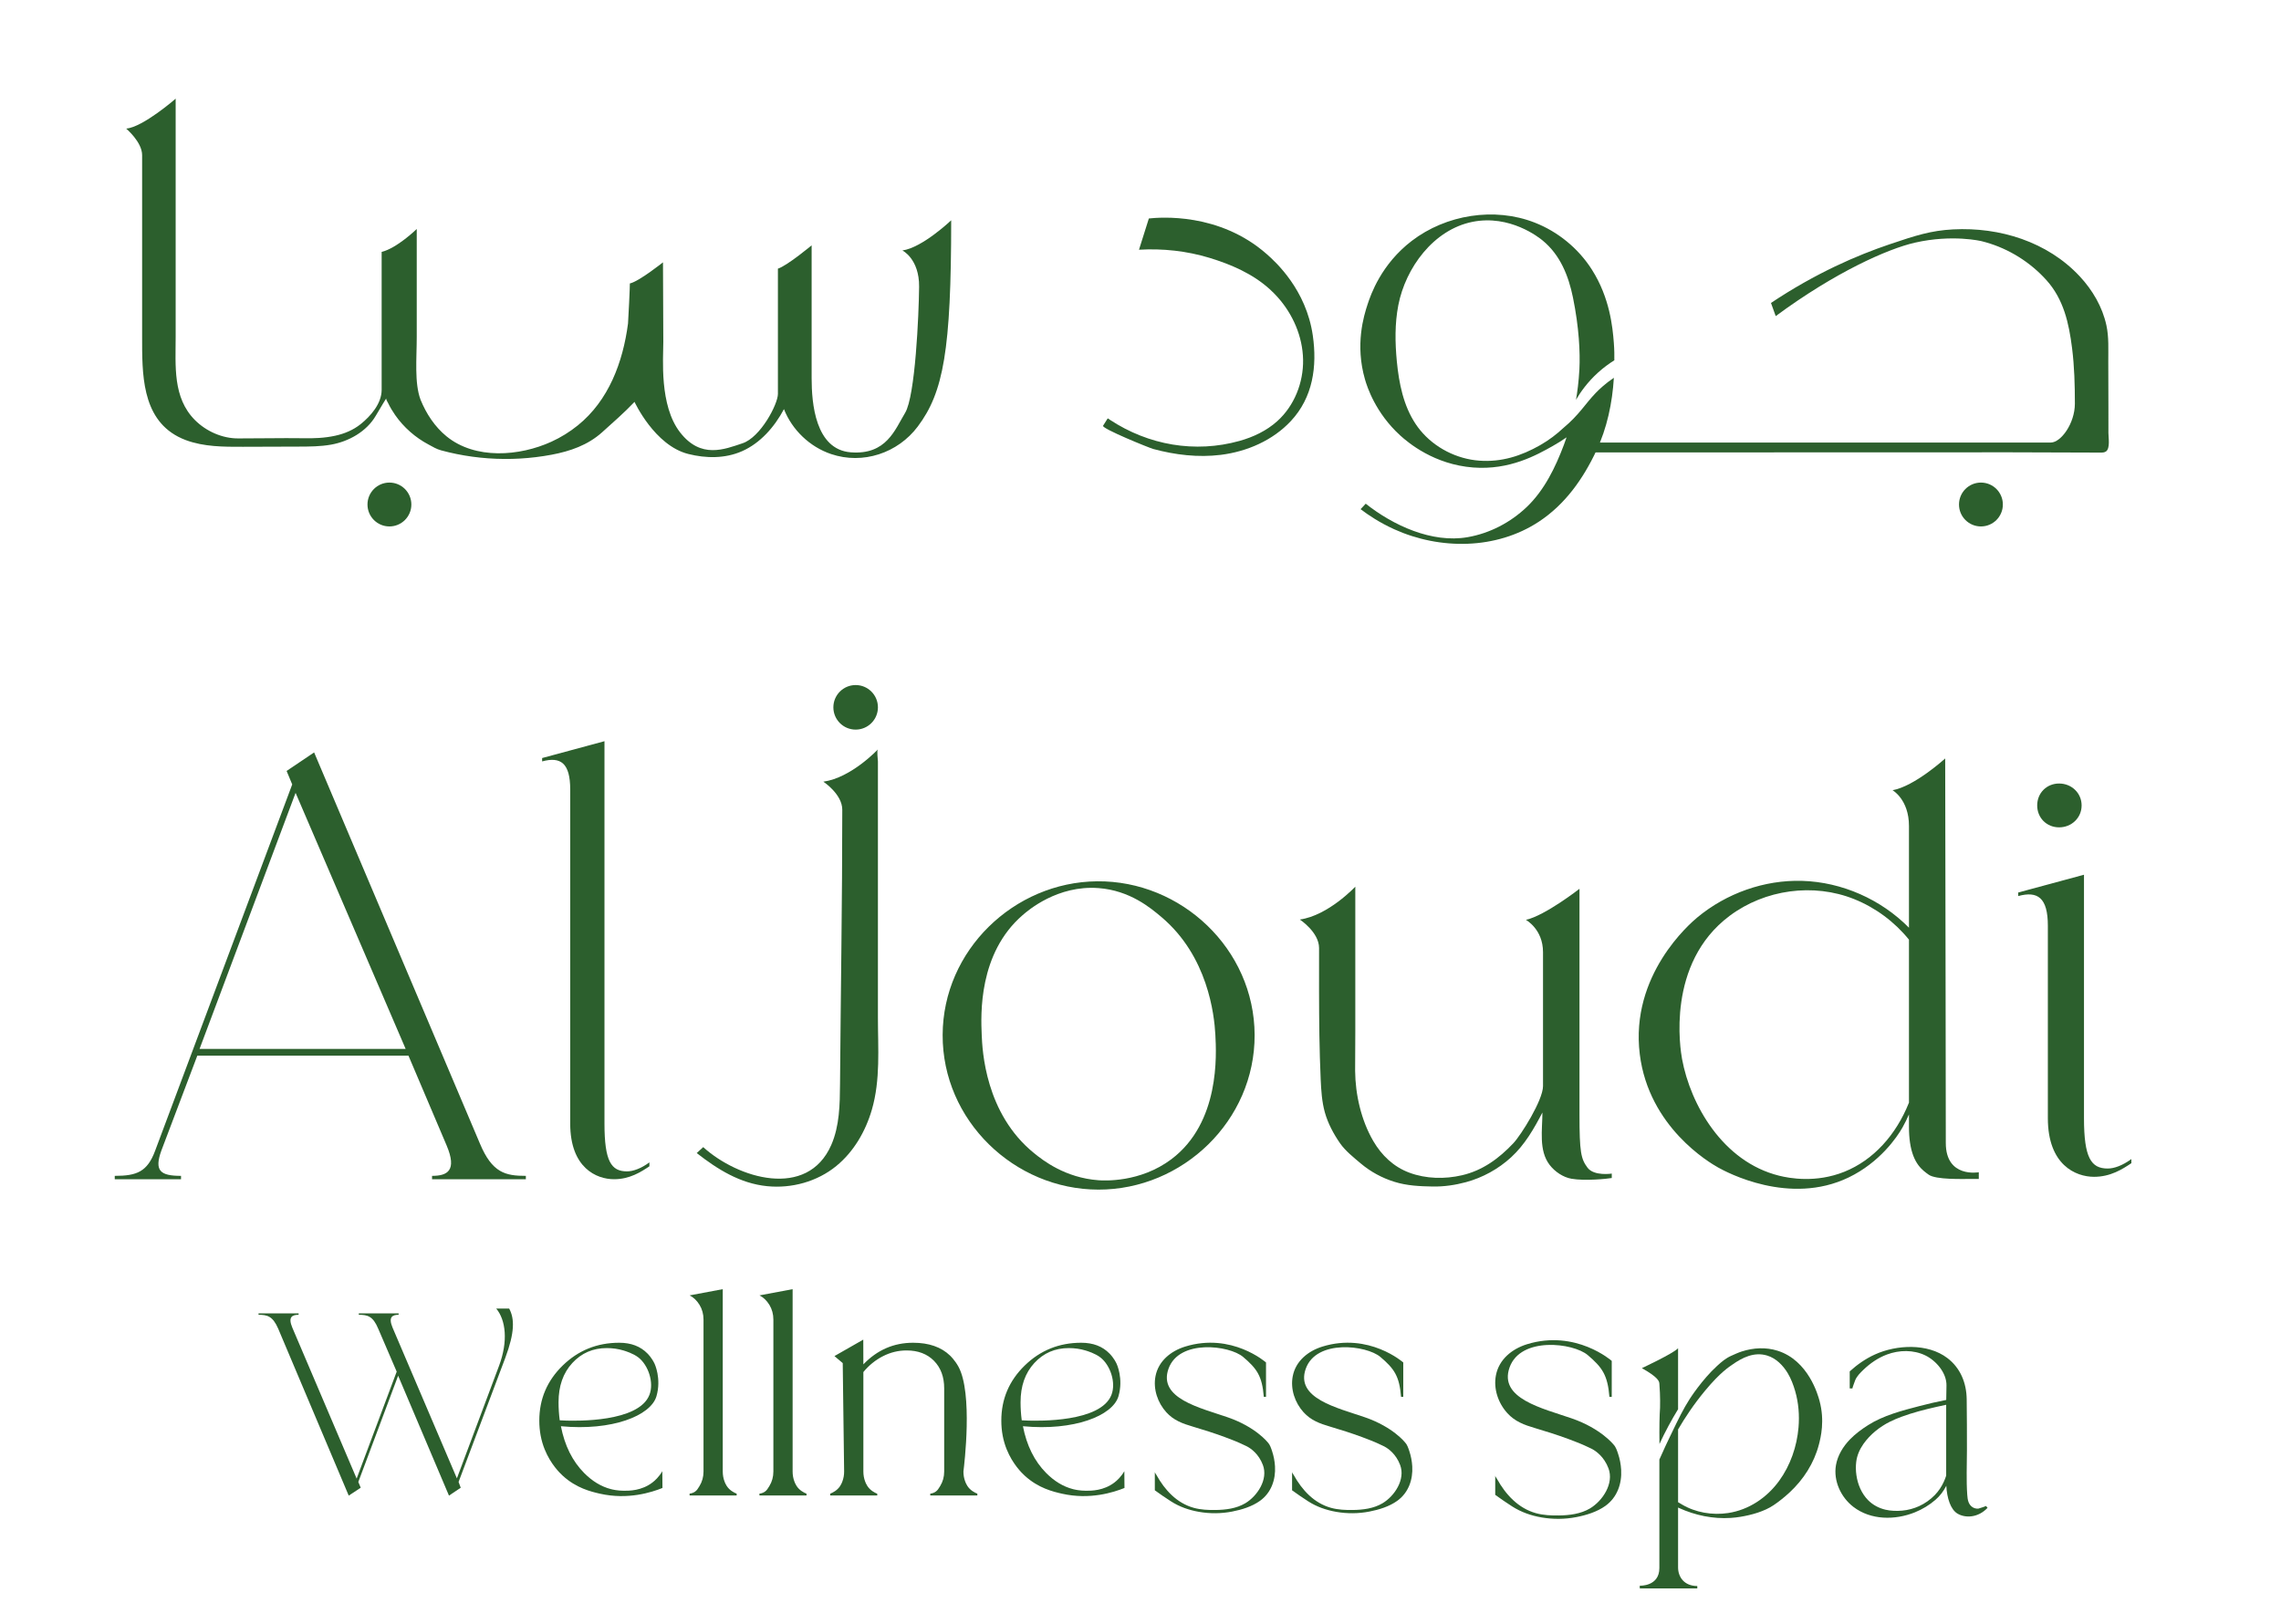
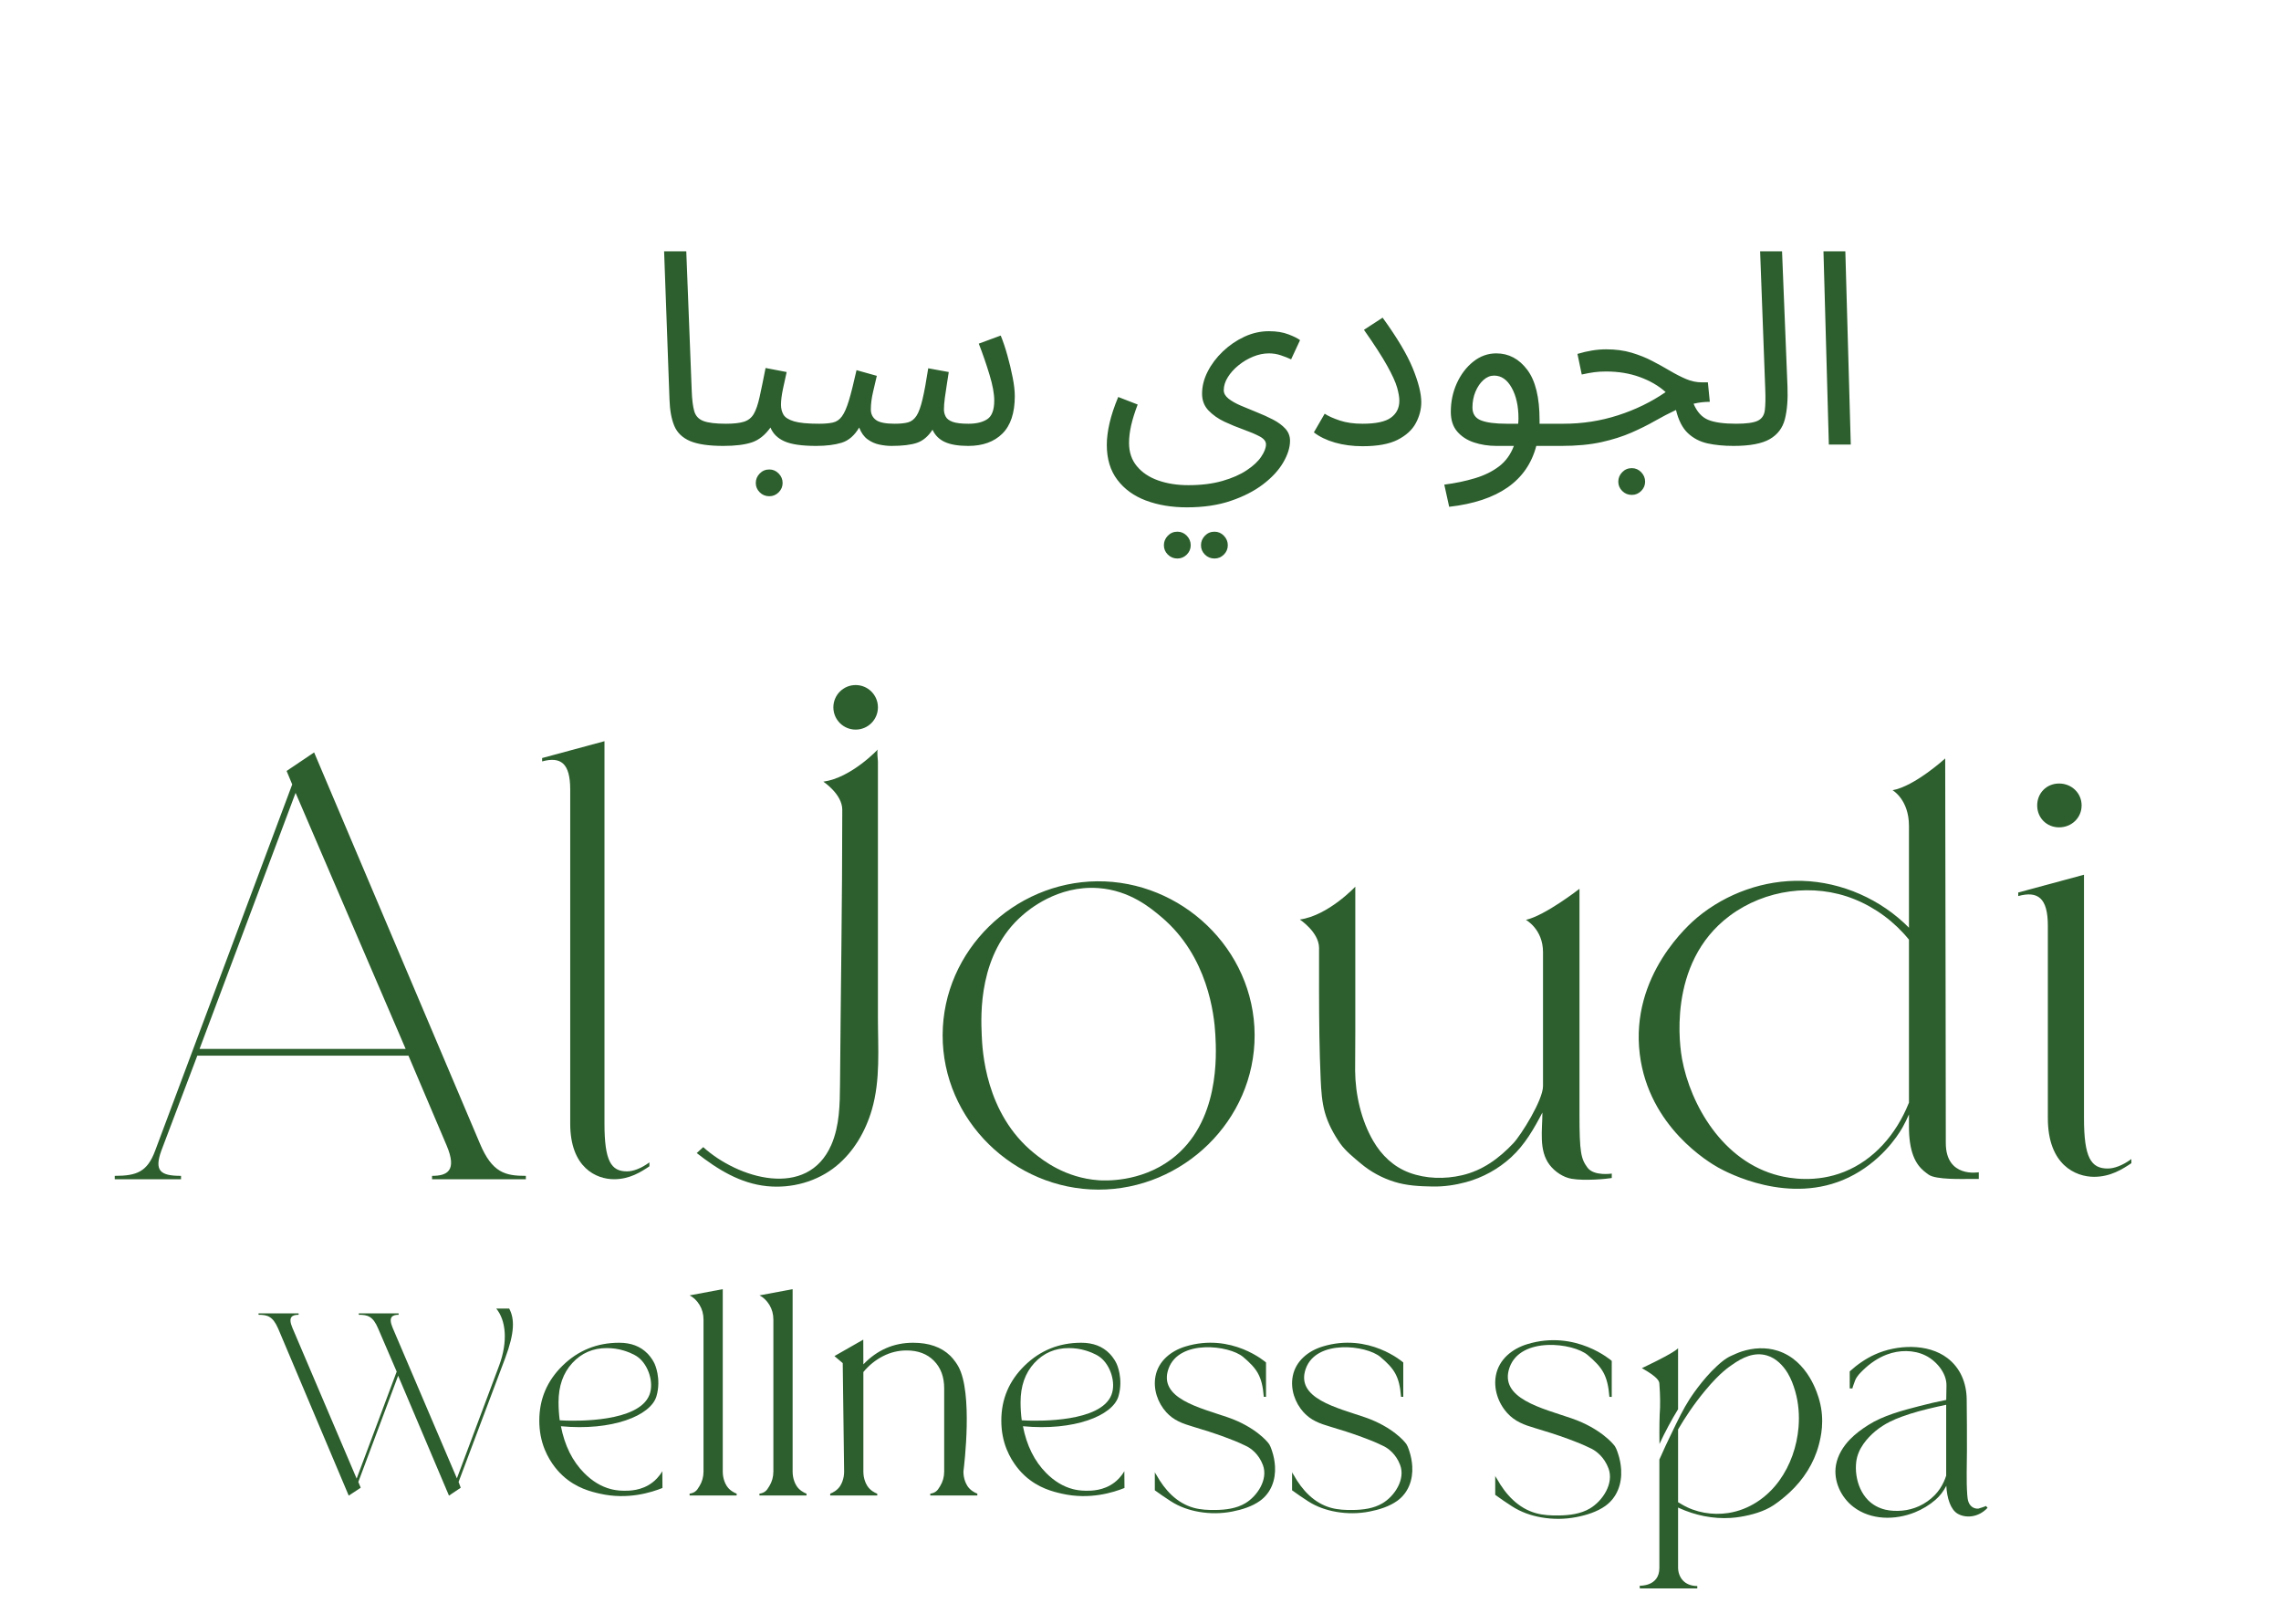
<svg xmlns="http://www.w3.org/2000/svg" version="1.1" width="590" height="420" viewBox="680 330 590 420">
  <defs>
    <clipPath id="clip_1">
      <path transform="matrix(1,0,0,-1,0,1080)" d="M0 0H1920V1080H0Z" />
    </clipPath>
    <clipPath id="clip_5">
      <path transform="matrix(1,0,0,-1,0,1080)" d="M0 1080H1920V0H0Z" />
    </clipPath>
    <clipPath id="clip_6">
      <path transform="matrix(1,0,0,-1,0,1080)" d="M-1.847 .265H1921.85V1079.74H-1.847Z" />
    </clipPath>
    <clipPath id="clip_7">
      <path transform="matrix(1,0,0,-1,0,1080)" d="M-2152.24-1638.62H503.077V224.504H-2152.24Z" />
    </clipPath>
    <clipPath id="clip_8">
      <path transform="matrix(1,0,0,-1,0,1080)" d="M-60-1140H-1980V-60H-60Z" />
    </clipPath>
  </defs>
  <g>
    <g clip-path="url(#clip_1)">
      <g mask="url(#mask_2)">
        <g transform="matrix(7.745226,0,0,3.121812,-31.3889,-235.6177)">
</g>
      </g>
    </g>
    <g clip-path="url(#clip_5)">
      <g opacity=".56" style="mix-blend-mode:multiply">
        <g clip-path="url(#clip_6)">
</g>
      </g>
-       <path transform="matrix(1,0,0,-1,1138.081,408.3648)" d="M0 0C11.62 7.76 22.314 12.343 30.636 15.158 37.433 17.458 41.374 18.728 47.127 19.028 59.173 19.655 71.507 15.837 79.854 6.889 83.175 3.329 85.724-1.013 86.761-5.798 87.426-8.862 87.227-12.01 87.244-15.13 87.265-19.203 87.273-23.277 87.277-27.351 87.279-29.446 87.279-31.541 87.279-33.636 87.279-34.797 87.777-37.595 86.66-38.404 86.247-38.702 85.7-38.711 85.191-38.708 69.446-38.613 53.7-38.626 37.955-38.643 22.533-38.659-26.284-38.662-41.707-38.662H-46.39C-48.66-38.662-44.948-36.109-44.948-36.109H72.363C75.011-36.109 78.604-31.145 78.604-26.039 78.604-21.248 78.476-16.458 77.879-11.7 77.069-5.241 75.701 .96 71.234 5.916 67.059 10.547 61.568 13.987 55.568 15.69 55.209 15.793 54.847 15.889 54.484 15.978 54.484 15.978 46.994 17.82 37.223 15.595 30.277 14.012 16.703 8.031 1.225-3.403 .817-2.269 .408-1.134 0 0" fill="#2c5f2d" />
-       <path transform="matrix(1,0,0,-1,1097.44,427.7247)" d="M0 0C-.399-6.517-1.769-13.012-4.523-18.855-7.945-26.119-12.592-32.744-19.399-37.217-30.432-44.481-44.988-44.531-56.811-39.182-60.552-37.485-63.459-35.55-65.51-33.984-65.068-33.505-64.626-33.034-64.184-32.563-57.123-38.159-47.076-42.835-37.833-41.226-32.092-40.233-26.713-37.413-22.509-33.397-17.963-29.047-15.129-23.175-12.932-17.362-12.686-16.716-12.454-16.064-12.236-15.404-13.302-16.144-14.484-16.898-15.774-17.623-19.964-19.986-26.952-23.922-36.383-23.204-46.438-22.436-53.136-16.854-55.296-14.883-61.661-9.069-63.814-2.356-64.372-.428-66.989 8.605-64.662 16.071-63.713 18.971-62.872 21.537-60.182 29.366-52.273 35.419-43.415 42.19-30.925 44.227-20.493 40.153-14.455 37.797-9.199 33.484-5.712 28.025-1.026 20.69-.324 13.035-.015 9.134 .135 7.244 .144 5.654 .121 4.523-1.177 3.717-2.626 2.679-4.098 1.347-6.816-1.114-8.622-3.68-9.792-5.686-9.459-3.735-9.087-1.041-8.916 2.182-8.688 6.505-9.007 13.073-10.577 20.754-11.729 26.394-13.868 31.766-18.42 35.513-19.355 36.289-26.88 42.277-36.572 40.341-46.67 38.319-53.883 28.424-55.753 18.782-56.681 14.005-56.601 9.09-56.137 4.248-55.586-1.435-54.426-7.242-51.251-11.983-50.889-12.527-50.505-13.041-50.091-13.549-46.351-18.108-40.653-21.008-34.774-21.436-29.091-21.849-23.98-20.225-19.08-17.434-16.68-16.064-14.737-14.534-13.201-13.099H-13.193C-13.193-13.099-13.179-13.085-13.157-13.063-13.147-13.055-13.132-13.042-13.114-13.027-8.904-9.514-7.46-6.79-4.688-3.917-3.704-2.897-2.175-1.468 0 0" fill="#2c5f2d" />
-       <path transform="matrix(1,0,0,-1,977.1622,386.5123)" d="M0 0C-.851-2.695-1.702-5.39-2.553-8.084 3.593-7.725 9.805-8.397 15.7-10.192 21.293-11.896 26.884-14.315 31.266-18.296 31.979-18.944 32.66-19.627 33.303-20.345 37.271-24.774 39.782-30.572 39.892-36.517 40.003-42.462 37.611-48.489 33.182-52.457 30.432-54.921 27.006-56.546 23.45-57.539 11.926-60.757-.103-58.626-10.042-52.095-10.089-52.064-10.64-51.702-10.637-51.697-11.039-52.336-11.441-52.974-11.843-53.612-12.289-54.32 .096-59.345 1.129-59.625 6.795-61.155 12.741-61.872 18.589-61.147 25.4-60.304 32.078-57.396 36.754-52.373 42.451-46.254 43.556-38.252 42.407-30.281 40.695-18.406 32.806-11.253 30.494-9.219 18.196 1.601 2.935 .306 0 0" fill="#2c5f2d" />
-       <path transform="matrix(1,0,0,-1,926.0322,386.9851)" d="M0 0C0 0-7.446-7.092-12.623-7.801-12.623-7.801-8.226-9.952-8.297-17.185-8.368-24.419-9.29-45.48-11.914-49.806-14.538-54.132-16.736-60.727-25.955-60.018-35.174-59.309-36.096-47.253-36.096-40.871V-6.477C-36.096-6.477-42.478-11.796-44.818-12.505V-44.913C-44.818-47.537-49.286-56.118-53.967-57.678-58.647-59.238-64.746-61.791-70.135-54.841-75.525-47.891-74.461-35.694-74.461-31.439-74.461-27.184-74.546-10.874-74.546-10.874-74.546-10.874-80.772-15.838-83.113-16.334-83.057-16.322-83.512-26.105-83.59-26.702-84.903-36.677-88.573-46.609-96.602-53.069-98.679-54.741-100.962-56.158-103.387-57.265-111.672-61.048-123.111-61.947-130.549-55.87-133.583-53.391-135.773-50.029-137.245-46.426-138.876-42.1-138.238-35.78-138.238-30.111V-2.246C-138.238-2.246-143.296-7.186-147.315-8.179V-43.849C-147.315-47.401-150.14-50.637-152.751-52.728-154.671-54.266-156.979-55.219-159.371-55.735-162.102-56.325-164.804-56.428-167.585-56.371-170.516-56.31-173.456-56.369-176.388-56.374-179.037-56.379-181.687-56.39-184.337-56.419-188.484-56.465-192.705-54.586-195.606-51.676-201.399-45.866-200.596-37.618-200.596-30.098V-6.891 17.549 31.111 31.463C-200.596 31.463-208.987 24.135-213.384 23.709-213.384 23.709-209.271 20.258-209.271 16.854V-1.666-30.173C-209.271-39.467-209.448-50.984-200-55.951-199.339-56.298-198.655-56.604-197.955-56.864-193.294-58.596-188.196-58.601-183.224-58.585-178.395-58.569-173.566-58.553-168.737-58.538-165.955-58.528-163.158-58.518-160.419-58.033-155.834-57.222-151.239-54.67-148.836-50.558-147.764-48.725-145.841-45.526-146.133-46.13-146.22-46.311-145.694-47.171-145.619-47.328-145.109-48.389-144.5-49.405-143.826-50.37-141.592-53.571-138.587-56.205-135.137-58.028-133.999-58.629-133.178-59.17-131.918-59.512-130.593-59.872-129.256-60.188-127.911-60.46-125.219-61.005-122.493-61.375-119.754-61.57-114.276-61.96-108.747-61.65-103.349-60.635-98.547-59.732-93.99-58.154-90.296-54.838-87.449-52.269-84.571-49.774-81.925-46.989-81.919-46.982-81.913-46.976-81.907-46.97-81.907-46.97-76.73-58.245-68.008-60.443-63.42-61.6-58.501-61.661-54.108-59.732-49.328-57.632-45.663-53.388-43.256-48.846-41.141-54.24-36.558-58.61-31.068-60.464-22.838-63.243-13.815-60.218-8.652-53.352-1.986-44.488 0-33.59 0 0" fill="#2c5f2d" />
-       <path transform="matrix(1,0,0,-1,1198.057,460.5007)" d="M0 0C0-3.133-2.54-5.673-5.673-5.673-8.806-5.673-11.346-3.133-11.346 0-11.346 3.133-8.806 5.673-5.673 5.673-2.54 5.673 0 3.133 0 0" fill="#2c5f2d" />
-       <path transform="matrix(1,0,0,-1,786.4,460.5007)" d="M0 0C0-3.133-2.54-5.673-5.673-5.673-8.806-5.673-11.346-3.133-11.346 0-11.346 3.133-8.806 5.673-5.673 5.673-2.54 5.673 0 3.133 0 0" fill="#2c5f2d" />
+       <text x="1005" y="445" fill="#2c5f2d" font-family="Noto Sans Arabic, Tahoma, sans-serif" font-size="70" font-weight="300" direction="rtl" unicode-bidi="plaintext" text-anchor="middle">الجودي سبا</text>
      <g opacity=".31">
        <g clip-path="url(#clip_7)">
          <g clip-path="url(#clip_8)">
</g>
        </g>
      </g>
      <path transform="matrix(1,0,0,-1,1095.269,719.5147)" d="M0 0C-2.164-1.558-4.959-2.415-7.553-2.916-10.502-3.488-13.56-3.513-16.522-2.999-19.255-2.527-21.828-1.629-24.155-.138-25.638 .81-27.088 1.813-28.516 2.845V7.816C-28.516 7.595-28.178 7.177-28.069 6.981-25.822 2.928-22.551-.639-17.964-1.905-16.034-2.436-14.049-2.515-12.061-2.49-9.316-2.456-6.4-2.097-3.998-.664-.739 1.283 2.243 5.778 .781 9.688-.355 12.725-2.473 14.166-3.459 14.697-3.501 14.722-3.543 14.743-3.58 14.759-3.726 14.835-3.839 14.889-3.91 14.918-3.919 14.922-3.923 14.922-3.927 14.922-3.948 14.935-3.969 14.943-3.99 14.956-4.086 14.998-4.178 15.044-4.265 15.085-6.003 15.933-7.808 16.635-9.617 17.299-12.453 18.34-15.336 19.263-18.235 20.115-20.976 20.917-23.424 21.807-25.396 23.992-27.756 26.599-29.013 30.288-28.332 33.784-27.535 37.899-24.151 40.61-20.299 41.801-7.657 45.699 1.621 37.494 1.621 37.494V28.174L1.019 28.186C.572 33.788-.819 35.802-4.579 38.989-8.338 42.177-21.945 43.852-24.807 35.802-27.668 27.752-16.293 25.233-8.719 22.617-1.145 20.002 2.126 15.804 2.126 15.804 2.695 15.211 2.995 14.266 3.25 13.506 3.701 12.165 3.973 10.757 4.057 9.345 4.27 5.719 3.02 2.177 0 0" fill="#2c5f2d" />
      <path transform="matrix(1,0,0,-1,1005.919,718.2115)" d="M0 0C-2.065-1.487-4.732-2.304-7.208-2.783-10.023-3.329-12.941-3.353-15.768-2.862-18.375-2.412-20.831-1.555-23.051-.132-24.467 .773-25.85 1.73-27.214 2.715V7.459C-27.214 7.248-26.891 6.849-26.787 6.662-24.642 2.795-21.521-.61-17.143-1.818-15.301-2.324-13.407-2.4-11.51-2.376-8.891-2.344-6.108-2.001-3.815-.634-.706 1.224 2.141 5.514 .745 9.245-.339 12.144-2.36 13.519-3.301 14.025-3.341 14.049-3.381 14.069-3.417 14.085-3.556 14.157-3.664 14.209-3.732 14.237-3.74 14.241-3.744 14.241-3.748 14.241-3.767 14.253-3.787 14.261-3.807 14.273-3.899 14.312-3.987 14.356-4.07 14.396-5.729 15.205-7.451 15.875-9.178 16.509-11.885 17.502-14.635 18.383-17.402 19.196-20.018 19.962-22.354 20.811-24.236 22.896-26.488 25.384-27.688 28.904-27.038 32.241-26.277 36.168-23.047 38.755-19.372 39.891-7.308 43.611 1.547 35.781 1.547 35.781V26.887L.973 26.899C.546 32.245-.781 34.166-4.37 37.208-7.958 40.25-20.942 41.849-23.673 34.166-26.404 26.484-15.548 24.08-8.32 21.584-1.092 19.089 2.029 15.082 2.029 15.082 2.571 14.516 2.858 13.615 3.102 12.889 3.532 11.609 3.791 10.266 3.871 8.918 4.074 5.458 2.882 2.077 0 0" fill="#2c5f2d" />
      <path transform="matrix(1,0,0,-1,1041.42,718.2115)" d="M0 0C-2.065-1.487-4.732-2.304-7.208-2.783-10.023-3.329-12.941-3.353-15.768-2.862-18.375-2.412-20.831-1.555-23.051-.132-24.467 .773-25.85 1.73-27.214 2.715V7.459C-27.214 7.248-26.891 6.849-26.787 6.662-24.642 2.795-21.521-.61-17.143-1.818-15.301-2.324-13.407-2.4-11.51-2.376-8.891-2.344-6.108-2.001-3.815-.634-.706 1.224 2.141 5.514 .745 9.245-.339 12.144-2.36 13.519-3.301 14.025-3.341 14.049-3.381 14.069-3.417 14.085-3.556 14.157-3.664 14.209-3.732 14.237-3.74 14.241-3.744 14.241-3.748 14.241-3.767 14.253-3.787 14.261-3.807 14.273-3.899 14.312-3.987 14.356-4.071 14.396-5.729 15.205-7.451 15.875-9.178 16.509-11.885 17.502-14.635 18.383-17.402 19.196-20.018 19.962-22.354 20.811-24.236 22.896-26.488 25.384-27.688 28.904-27.038 32.241-26.277 36.168-23.047 38.755-19.372 39.891-7.308 43.611 1.547 35.781 1.547 35.781V26.887L.973 26.899C.546 32.245-.781 34.166-4.37 37.208-7.958 40.25-20.942 41.849-23.673 34.166-26.404 26.484-15.548 24.08-8.32 21.584-1.092 19.089 2.029 15.082 2.029 15.082 2.571 14.516 2.858 13.615 3.102 12.889 3.532 11.609 3.791 10.266 3.871 8.918 4.074 5.458 2.882 2.077 0 0" fill="#2c5f2d" />
      <path transform="matrix(1,0,0,-1,1091.342,704.5923)" d="M0 0C-.042 .021-.067 .029-.067 .029L-.063 .033C-.042 .021-.021 .013 0 0" fill="#2c5f2d" />
      <path transform="matrix(1,0,0,-1,1104.685,683.8968)" d="M0 0C0 0 8.217 3.839 9.362 5.147V-10.628C8.541-11.965 7.714-13.396 6.895-14.919 6.024-16.54 5.245-18.112 4.548-19.619 4.496-15.226 4.557-12.285 4.7-10.257 4.7-10.257 4.802-7.329 4.524-4.006 4.479-3.469 4.375-2.457 0 0" fill="#2c5f2d" />
      <path transform="matrix(1,0,0,-1,1145.204,699.2241)" d="M0 0C-.418-4.925-2.097-9.805-5.009-13.82-8.163-18.164-12.85-21.343-18.206-22.15-22.287-22.768-26.649-22.037-30.204-19.91-30.308-19.848-30.739-19.61-31.156-19.351V-.531C-29.373 2.515-27.113 5.953-24.159 9.512-20.203 14.279-17.893 15.691-17.195 16.184-14.546 18.068-11.463 19.589-8.146 18.594-5.819 17.897-4.002 16.046-2.778 14.003-1.926 12.574-1.333 10.991-.869 9.395 .013 6.358 .263 3.146 0 0M5.418 6.922C5.042 8.297 2.594 17.304-5.427 19.835-8.435 20.784-11.664 20.608-14.647 19.651-15.62 19.338-16.522 18.916-17.454 18.498-18.845 17.872-19.923 16.948-21.063 15.908-25.003 12.316-28.161 7.336-28.161 7.336-29.836 4.708-30.964 2.39-33.112-2.093-33.183-2.235-33.254-2.381-33.325-2.532-33.613-3.129-33.88-3.697-34.139-4.24-34.265-4.516-34.39-4.779-34.511-5.038-35.109-6.329-35.61-7.44-35.994-8.318V-36.37C-35.994-41.195-41.062-40.949-41.062-40.949V-41.659H-26.185V-41.032C-29.536-41.032-31.156-38.743-31.156-36.207V-20.729C-31.073-20.771-30.985-20.813-30.902-20.85-26.757-22.747-22.095-23.716-17.529-23.415-16.681-23.361-15.833-23.261-14.993-23.123-12.128-22.647-8.861-21.749-6.425-20.107-4.988-19.142-3.572-17.993-2.298-16.811 1.287-13.481 4.01-9.249 5.255-4.495 5.753-2.599 6.83 1.734 5.418 6.922" fill="#2c5f2d" />
      <path transform="matrix(1,0,0,-1,1183.396,694.3447)" d="M0 0V-17.358C-.163-17.884-.364-18.402-.593-18.904-1.191-20.207-1.943-21.356-2.949-22.388-4.115-23.583-5.502-24.564-7.023-25.258-8.401-25.884-9.888-26.273-11.396-26.411-12.808-26.536-14.329-26.494-15.708-26.168-17.396-25.772-18.97-24.94-20.195-23.704-21.899-21.974-22.881-19.622-23.219-17.237-23.386-16.092-23.407-14.927-23.265-13.778-23.06-12.102-22.375-10.544-21.402-9.161-19.689-6.726-17.212-4.733-14.559-3.413-13.598-2.933-12.6-2.519-11.589-2.143-8.664-1.061-5.627-.284-2.59 .409-1.729 .606-.865 .798 .004 .973 0 .648 0 .326 0 0M10.289-25.203C10.289-25.27 8.485-25.868 8.334-25.884 7.173-25.993 6.204-25.295 5.79-24.218 5.556-23.603 5.498-22.939 5.448-22.288 5.176-18.478 5.368-14.655 5.368-10.841 5.368-6.463 5.368-2.001 5.306 2.41 5.247 6.596 3.714 10.465 .305 13.059-4.792 16.936-12.821 16.522-18.415 13.991-20.817 12.9-23.006 11.384-24.949 9.608V5.193H-24.255C-24.33 5.193-23.566 7.252-23.52 7.357-23.065 8.41-22.25 9.207-21.427 10.005-19.672 11.701-17.621 13.109-15.332 13.97-12.136 15.169-8.443 15.227-5.377 13.732-2.599 12.378 .146 9.207 .075 5.936 .05 4.704 .025 3.467 .012 2.227-2.302 1.78-4.608 1.237-6.893 .643-11.38-.518-16.247-1.784-20.186-4.286-21.87-5.356-23.491-6.546-24.882-7.979-26.666-9.822-28.069-12.111-28.508-14.638-29.21-18.678-27.255-22.948-23.996-25.442-19.484-28.901-13.226-28.909-8.117-26.858-6.175-26.077-4.361-24.982-2.778-23.616-1.608-22.609-.668-21.36 .033-19.981 .2-23.181 1.145-26.131 2.945-27.192 4.946-28.378 8.255-28.295 10.707-25.68 10.707-25.68 10.331-25.249 10.289-25.203" fill="#2c5f2d" />
      <path transform="matrix(1,0,0,-1,866.9474,710.6362)" d="M0 0C0-.905 .148-1.756 .446-2.551 .548-2.823 .718-3.275 1.034-3.752 1.785-4.887 2.887-5.453 3.593-5.727 3.595-5.886 3.597-6.044 3.599-6.202H-4.977-8.576C-8.576-6.041-8.575-5.88-8.575-5.719-7.866-5.639-7.408-5.375-7.169-5.207-6.66-4.851-6.41-4.403-6.011-3.752-5.322-2.63-4.977-1.378-4.977 0V39.281C-4.977 40.709-5.322 41.986-6.011 43.109-6.7 44.231-7.555 45.049-8.576 45.559L0 47.167Z" fill="#2c5f2d" />
      <path transform="matrix(1,0,0,-1,885.018,710.6362)" d="M0 0C0-.905 .149-1.756 .446-2.551 .547-2.823 .718-3.275 1.034-3.752 1.783-4.885 2.881-5.452 3.585-5.727 3.59-5.886 3.594-6.044 3.599-6.202H-4.977-8.576C-8.579-6.044-8.583-5.886-8.587-5.727-7.87-5.645-7.408-5.376-7.169-5.207-6.659-4.848-6.408-4.399-6.011-3.752-5.322-2.63-4.977-1.378-4.977 0V39.281C-4.977 40.709-5.322 41.986-6.011 43.109-6.7 44.231-7.555 45.049-8.576 45.559L0 47.167Z" fill="#2c5f2d" />
      <path transform="matrix(1,0,0,-1,929.1988,710.6362)" d="M0 0C0-.903 .148-1.752 .444-2.545 .545-2.818 .717-3.273 1.034-3.752 1.788-4.891 2.895-5.458 3.601-5.731 3.6-5.888 3.6-6.045 3.599-6.202H-4.977-8.576C-8.576-6.044-8.577-5.886-8.578-5.727-7.867-5.643-7.407-5.375-7.169-5.207-6.659-4.848-6.407-4.398-6.011-3.752-5.322-2.63-4.977-1.378-4.977 0V21.516C-4.977 24.476-5.858 26.85-7.619 28.637-9.38 30.424-11.741 31.317-14.701 31.317-16.845 31.317-18.888 30.819-20.827 29.824-22.768 28.829-24.452 27.462-25.881 25.728V0C-25.881-.903-25.733-1.752-25.437-2.545-25.337-2.814-25.165-3.27-24.847-3.752-24.098-4.887-23.005-5.463-22.298-5.744-22.292-5.897-22.287-6.05-22.282-6.202H-30.858-34.456C-34.457-6.044-34.458-5.886-34.458-5.727-33.752-5.455-32.645-4.889-31.891-3.752-31.576-3.276-31.405-2.823-31.304-2.551-31.006-1.756-30.858-.905-30.858 0-30.979 9.348-31.099 18.697-31.22 28.045-31.934 28.65-32.648 29.255-33.362 29.859-30.876 31.279-28.391 32.697-25.905 34.116-25.897 31.984-25.889 29.851-25.881 27.718-22.308 31.444-18.02 33.308-13.017 33.308-8.934 33.308-5.743 32.198-3.446 29.977-3.446 29.977-2.21 28.806-1.288 27.117 2.46 20.249 .226 1.795 0 0" fill="#2c5f2d" />
      <path transform="matrix(1,0,0,-1,943.9769,692.7189)" d="M0 0C0-1.583 .102-3.139 .306-4.671 .74-4.699 1.334-4.732 2.041-4.75 4.459-4.812 20.73-5.226 23.506 1.906 24.752 5.107 23.2 9.626 20.636 11.601 19.281 12.644 17.3 13.241 16.801 13.391 15.424 13.805 13.983 14.012 12.481 14.012 8.907 14.012 5.934 12.723 3.56 10.146 1.187 7.567 0 4.185 0 0M26.843-17.84C26.855-19.284 26.866-20.729 26.878-22.174 24.055-23.31 17.927-25.288 10.71-23.653 8.401-23.13 4.579-22.214 1.072-18.989 .308-18.287-2.04-16.001-3.58-12.205-4.511-9.908-4.977-7.422-4.977-4.747-4.977 .816-2.961 5.564 1.072 9.495 5.104 13.425 9.979 15.391 15.697 15.391 18.76 15.391 21.197 14.459 23.009 12.596 23.208 12.392 24.125 11.473 24.846 9.954 24.846 9.954 26.659 6.14 25.329 1.562 23.859-3.503 13.787-7.466 .613-6.202 1.582-11.205 3.586-15.238 6.623-18.3 8.74-20.435 11.051-21.827 13.553-22.473 14.049-22.601 15.293-22.889 16.922-22.894 18.277-22.899 21.48-22.911 24.297-20.746 24.945-20.249 25.958-19.341 26.843-17.84" fill="#2c5f2d" />
      <path transform="matrix(1,0,0,-1,824.4722,692.7189)" d="M0 0C0-1.583 .102-3.139 .306-4.671 .74-4.699 1.334-4.732 2.041-4.75 4.459-4.812 20.73-5.226 23.506 1.906 24.752 5.107 23.2 9.626 20.636 11.601 19.281 12.644 17.3 13.241 16.801 13.391 15.424 13.805 13.983 14.012 12.481 14.012 8.907 14.012 5.934 12.723 3.56 10.146 1.187 7.567 0 4.185 0 0M26.843-17.84C26.855-19.284 26.866-20.729 26.878-22.174 24.055-23.31 17.927-25.288 10.71-23.653 8.401-23.13 4.579-22.214 1.072-18.989 .308-18.287-2.04-16.001-3.58-12.205-4.511-9.908-4.977-7.422-4.977-4.747-4.977 .816-2.961 5.564 1.072 9.495 5.104 13.425 9.979 15.391 15.697 15.391 18.76 15.391 21.197 14.459 23.01 12.596 23.208 12.392 24.125 11.473 24.846 9.954 24.846 9.954 26.659 6.14 25.329 1.562 23.859-3.503 13.787-7.466 .613-6.202 1.582-11.205 3.586-15.238 6.623-18.3 8.74-20.435 11.051-21.827 13.553-22.473 14.049-22.601 15.294-22.889 16.922-22.894 18.277-22.899 21.48-22.911 24.297-20.746 24.945-20.249 25.958-19.341 26.843-17.84" fill="#2c5f2d" />
      <path transform="matrix(1,0,0,-1,746.8757,670.0977)" d="M0 0V.372H10.36V0C8.685 0 7.568-.558 8.747-3.35L25.373-42.371 35.733-14.702 30.956-3.598C29.591-.31 28.165 0 25.931 0V.372H36.229V0C34.616 0 33.5-.558 34.678-3.35L51.304-42.309 62.223-13.152C64.58-6.824 63.96-1.365 61.478 1.613H64.828C66.255-1.054 66.255-4.591 63.835-11.104L51.738-43.239 52.297-44.728 49.257-46.775 36.105-15.757 25.807-43.239 26.427-44.728 23.326-46.775 5.087-3.598C3.66-.31 2.233 0 0 0" fill="#2c5f2d" />
      <path transform="matrix(1,0,0,-1,907.0833,512.9648)" d="M0 0C0-3.182-2.58-5.762-5.762-5.762-8.945-5.762-11.525-3.182-11.525 0-11.525 3.182-8.945 5.762-5.762 5.762-2.58 5.762 0 3.182 0 0" fill="#2c5f2d" />
      <path transform="matrix(1,0,0,-1,982.9924,629.8506)" d="M0 0C-8.114-6.1-17.485-5.546-18.87-5.442-27.485-4.805-33.188-.322-35.494 1.542-48.203 11.811-48.899 28.263-49.064 32.148-49.289 37.402-49.947 53.226-38.473 63.143-37.051 64.371-29.468 70.928-18.825 70.127-10.719 69.513-5.352 64.985-2.545 62.612 9.416 52.5 11.093 37.432 11.37 32.193 11.647 27.066 12.582 9.468 0 0M-19.236 71.886C-40.726 71.669-59.094 54.034-59.169 32.148-59.251 10.067-40.681-7.837-18.877-7.867 2.934-7.897 21.602 9.978 21.527 32.148 21.444 54.393 2.537 72.103-19.236 71.886" fill="#2c5f2d" />
      <path transform="matrix(1,0,0,-1,905.5125,617.0496)" d="M0 0C-1.627-5.588-4.676-10.861-9.182-14.549-14.13-18.606-20.756-20.418-27.089-19.777-34.076-19.078-39.886-15.44-45.298-11.214L-43.619-9.675C-34.658-17.796-16.677-23.252-10.492-9.101-8.35-4.197-8.276 1.318-8.232 6.664-8.055 30.306-7.65 53.957-7.65 77.599-7.65 81.634-12.547 84.852-12.547 84.852-5.294 85.861 1.568 93.209 1.568 93.209 1.237 92.848 1.568 90.566 1.568 90.109V23.856C1.568 15.875 2.26 7.761 0 0" fill="#2c5f2d" />
      <path transform="matrix(1,0,0,-1,1096.899,633.5706)" d="M0 0V-1.145C-1.22-1.37-6.953-1.931-10.397-1.34-12.582-.973-14.753 .516-16.078 2.253-18.944 5.988-17.942 11.362-17.942 15.793-20.15 11.572-22.463 7.507-26.01 4.236-29.326 1.182-33.398-1.048-37.702-2.216-40.494-2.972-43.428-3.398-46.317-3.346-49.655-3.286-52.964-3.144-56.19-2.141-59.386-1.153-62.387 .471-64.947 2.635-66.759 4.169-68.914 5.876-70.269 7.822-71.953 10.239-73.428 12.994-74.221 15.853-74.984 18.593-75.164 21.512-75.291 24.304-75.464 28.113-75.561 31.923-75.628 35.733-75.748 43.271-75.711 50.808-75.711 58.345-75.711 62.447-80.688 65.718-80.688 65.718-73.323 66.743-66.339 74.214-66.339 74.214V36.834C-66.339 36.834-66.384 30.404-66.384 26.699V26.587C-66.332 20.419-64.805 13.772-61.699 8.436-59.536 4.716-56.429 1.744-52.357 .232-48.054-1.37-43.203-1.467-38.75-.434-33.383 .808-29.177 3.922-25.464 7.844-23.488 9.925-17.784 19.004-17.784 22.635V57.283C-17.784 63.233-22.208 65.628-22.208 65.628-17.178 66.773-8.353 73.667-8.353 73.667V15.307C-8.353 5.501-7.971 3.817-6.287 1.542-4.603-.726 0 0 0 0" fill="#2c5f2d" />
      <path transform="matrix(1,0,0,-1,1157.056,633.0991)" d="M0 0C-7.373-2.957-14.207-1.684-16.879-1.018-31.459 2.605-39.79 17.343-41.976 29.147-42.41 31.519-46.16 53.862-29.686 66.19-20.531 73.038-7.994 74.753 2.552 70.523 8.061 68.308 12.986 64.655 16.714 60.037V17.882C13.361 9.484 7.485 3.001 0 0M26.242 7.44C26.242 9.529 26.235 15.853 26.22 24.371 26.212 30.808 26.205 38.495 26.19 46.549 26.145 74.506 26.085 106.908 26.085 106.908 26.085 106.908 18.106 99.655 12.462 98.704 12.462 98.704 16.714 96.287 16.714 89.475V63.128C9.476 70.456-.614 74.947-10.928 75.246-20.703 75.531-30.501 72.035-38.016 65.801-39.902 64.236-55.456 50.883-52.911 30.382-50.569 11.542-34.88 2.358-32.642 1.1-30.479-.112-14.207-8.862 1.123-1.467 9.184 2.425 13.63 8.96 15.022 11.422 15.651 12.53 16.205 13.668 16.714 14.835V11.617C16.714 10.09 16.811 8.765 16.976 7.605 17.784 2.021 20.254 .374 21.804-.749 23.667-2.103 30.636-1.856 32.979-1.856H34.775V-.127C34.775-.127 26.242-1.707 26.242 7.44" fill="#2c5f2d" />
      <path transform="matrix(1,0,0,-1,756.4562,535.0878)" d="M0 0-24.84-66.241H28.472ZM-36.316-92.534-.872 2.179-2.324 5.665 4.794 10.459 47.647-90.646C50.843-98.345 54.329-99.071 59.559-99.071V-99.942H35.299V-99.071C39.221-99.071 41.836-97.764 39.076-91.227L29.198-67.984H-25.421L-34.718-92.534C-36.607-97.764-35.009-99.071-29.634-99.071V-99.942H-46.775V-99.071C-41.11-99.071-38.35-98.054-36.316-92.534" fill="#2c5f2d" />
      <path transform="matrix(1,0,0,-1,827.4915,620.6489)" d="M0 0V86.433C0 93.26-2.47 95.003-7.263 93.696V94.567L8.861 98.925V0C8.861-9.733 10.604-12.348 14.672-12.348 16.27-12.348 18.303-11.621 20.482-10.023V-11.04C18.303-12.493 15.398-14.381 11.331-14.381 6.827-14.381 0-11.476 0 0" fill="#2c5f2d" />
      <path transform="matrix(1,0,0,-1,1212.606,532.6718)" d="M0 0C3.217 0 5.822-2.451 5.822-5.669 5.822-8.886 3.217-11.338 0-11.338-3.218-11.338-5.669-8.886-5.669-5.669-5.669-2.451-3.218 0 0 0M-2.911-86.566V-36.771C-2.911-29.57-5.516-27.732-10.572-29.111V-28.191L6.435-23.595V-86.566C6.435-96.831 8.273-99.589 12.563-99.589 14.249-99.589 16.394-98.823 18.692-97.138V-98.21C16.394-99.742 13.329-101.734 9.04-101.734 4.29-101.734-2.911-98.67-2.911-86.566" fill="#2c5f2d" />
    </g>
  </g>
</svg>
